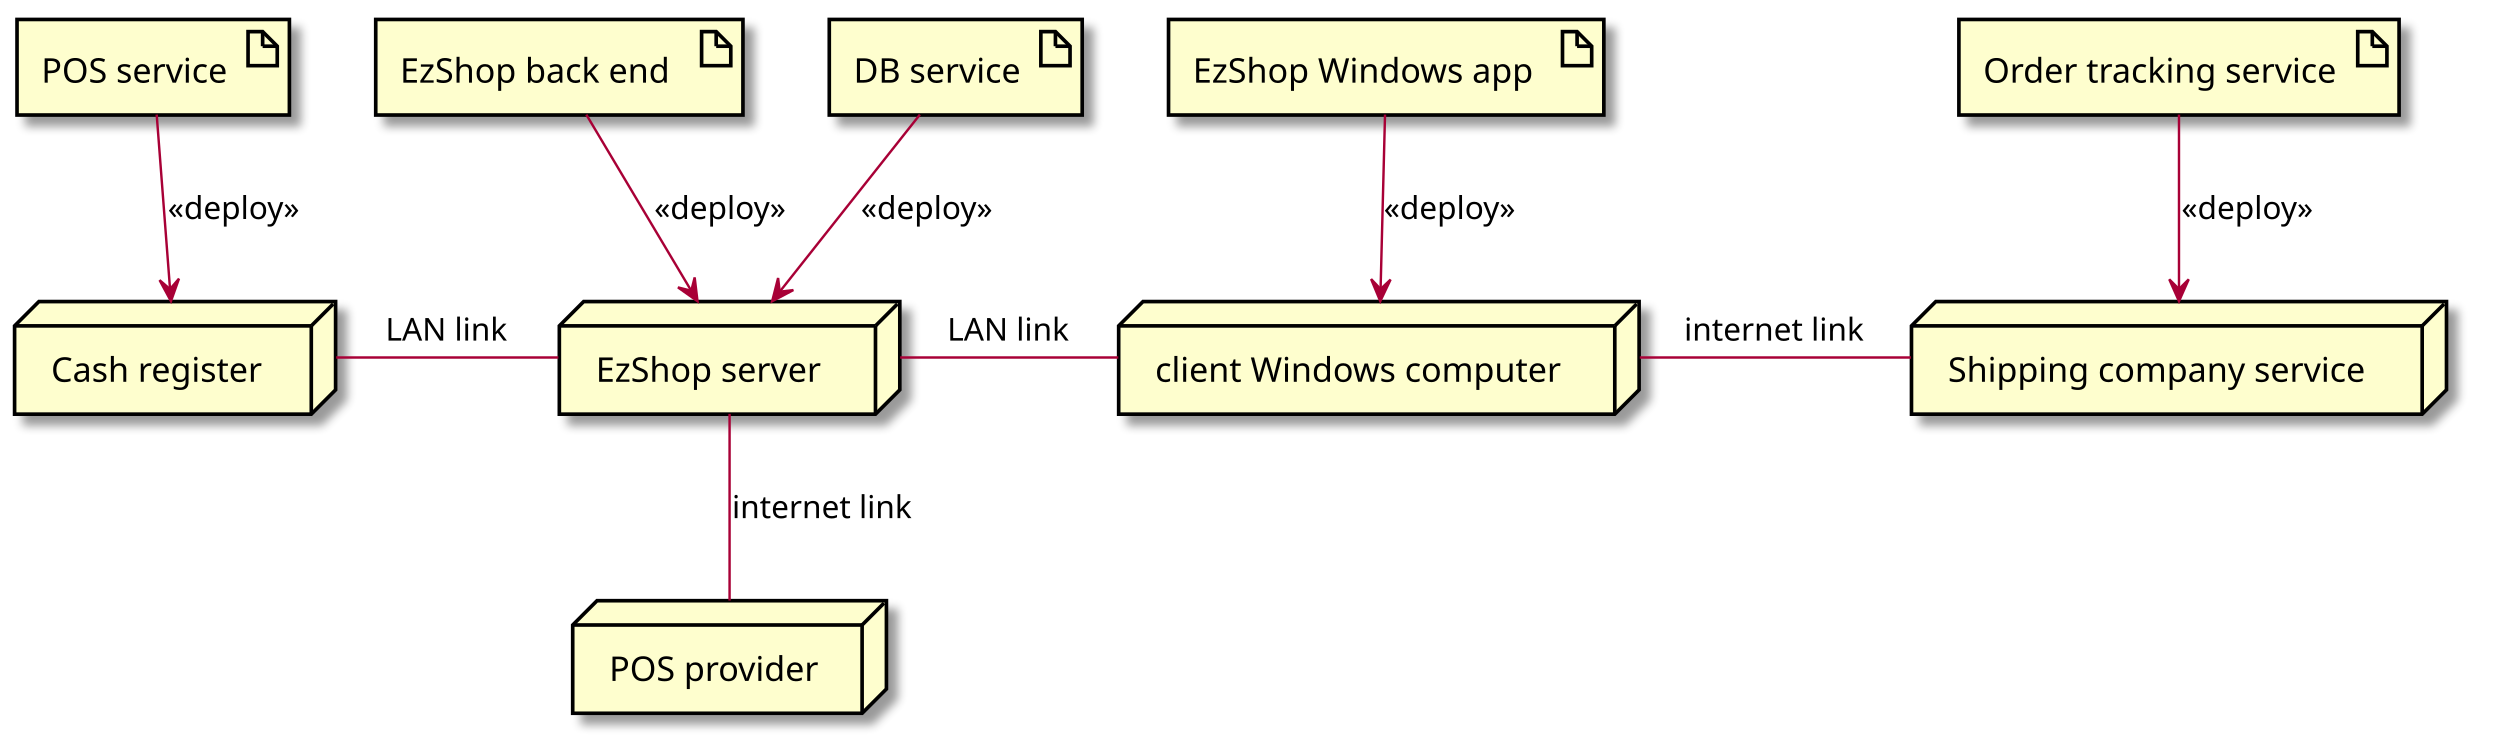
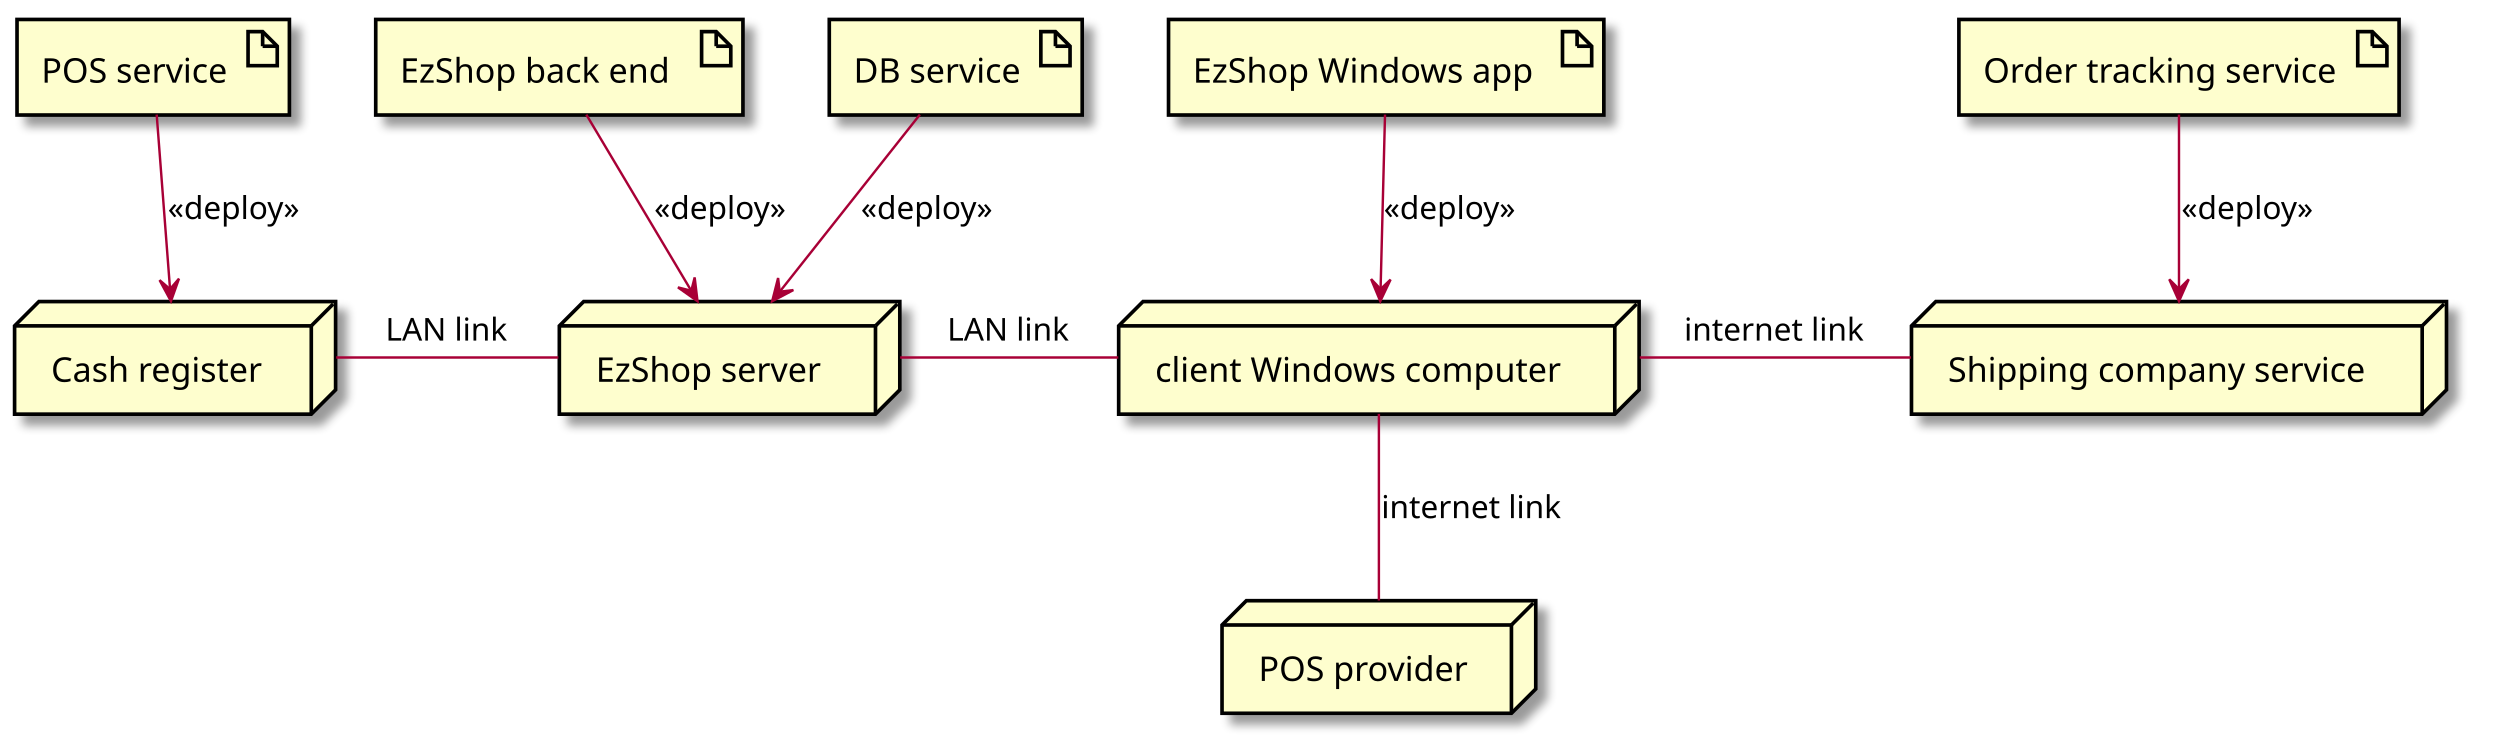
<svg xmlns="http://www.w3.org/2000/svg" contentScriptType="application/ecmascript" contentStyleType="text/css" height="305px" preserveAspectRatio="none" style="width:1028px;height:305px;background:#FCF7F2;" version="1.1" viewBox="0 0 1028 305" width="1028px" zoomAndPan="magnify">
  <defs>
-     <filter height="300%" id="fjqqun2otraqz" width="300%" x="-1" y="-1">
+     <filter height="300%" id="f14ad73mbvijuw" width="300%" x="-1" y="-1">
      <feGaussianBlur result="blurOut" stdDeviation="2.0" />
      <feColorMatrix in="blurOut" result="blurOut2" type="matrix" values="0 0 0 0 0 0 0 0 0 0 0 0 0 0 0 0 0 0 .4 0" />
      <feOffset dx="4.0" dy="4.0" in="blurOut2" result="blurOut3" />
      <feBlend in="SourceGraphic" in2="blurOut3" mode="normal" />
    </filter>
  </defs>
  <g>
-     <rect fill="#FEFECE" filter="url(#fjqqun2otraqz)" height="39.297" style="stroke: #000000; stroke-width: 1.5;" width="112" x="7" y="8" />
+     <rect fill="#FEFECE" filter="url(#f14ad73mbvijuw)" height="39.297" style="stroke: #000000; stroke-width: 1.5;" width="112" x="7" y="8" />
    <polygon fill="#FEFECE" points="102,13,102,27,114,27,114,19,108,13,102,13" style="stroke: #000000; stroke-width: 1.5;" />
    <line style="stroke: #000000; stroke-width: 1.5;" x1="108" x2="108" y1="13" y2="19" />
    <line style="stroke: #000000; stroke-width: 1.5;" x1="114" x2="108" y1="19" y2="19" />
    <text fill="#000000" font-family="sans-serif" font-size="14" lengthAdjust="spacingAndGlyphs" textLength="82" x="17" y="33.995">POS service</text>
-     <rect fill="#FEFECE" filter="url(#fjqqun2otraqz)" height="39.297" style="stroke: #000000; stroke-width: 1.5;" width="179" x="480.5" y="8" />
+     <rect fill="#FEFECE" filter="url(#f14ad73mbvijuw)" height="39.297" style="stroke: #000000; stroke-width: 1.5;" width="179" x="480.5" y="8" />
    <polygon fill="#FEFECE" points="642.5,13,642.5,27,654.5,27,654.5,19,648.5,13,642.5,13" style="stroke: #000000; stroke-width: 1.5;" />
    <line style="stroke: #000000; stroke-width: 1.5;" x1="648.5" x2="648.5" y1="13" y2="19" />
    <line style="stroke: #000000; stroke-width: 1.5;" x1="654.5" x2="648.5" y1="19" y2="19" />
    <text fill="#000000" font-family="sans-serif" font-size="14" lengthAdjust="spacingAndGlyphs" textLength="149" x="490.5" y="33.995">EzShop Windows app</text>
-     <rect fill="#FEFECE" filter="url(#fjqqun2otraqz)" height="39.297" style="stroke: #000000; stroke-width: 1.5;" width="181" x="805.5" y="8" />
+     <rect fill="#FEFECE" filter="url(#f14ad73mbvijuw)" height="39.297" style="stroke: #000000; stroke-width: 1.5;" width="181" x="805.5" y="8" />
    <polygon fill="#FEFECE" points="969.5,13,969.5,27,981.5,27,981.5,19,975.5,13,969.5,13" style="stroke: #000000; stroke-width: 1.5;" />
    <line style="stroke: #000000; stroke-width: 1.5;" x1="975.5" x2="975.5" y1="13" y2="19" />
    <line style="stroke: #000000; stroke-width: 1.5;" x1="981.5" x2="975.5" y1="19" y2="19" />
    <text fill="#000000" font-family="sans-serif" font-size="14" lengthAdjust="spacingAndGlyphs" textLength="151" x="815.5" y="33.995">Order tracking service</text>
-     <rect fill="#FEFECE" filter="url(#fjqqun2otraqz)" height="39.297" style="stroke: #000000; stroke-width: 1.5;" width="104" x="341" y="8" />
+     <rect fill="#FEFECE" filter="url(#f14ad73mbvijuw)" height="39.297" style="stroke: #000000; stroke-width: 1.5;" width="104" x="341" y="8" />
    <polygon fill="#FEFECE" points="428,13,428,27,440,27,440,19,434,13,428,13" style="stroke: #000000; stroke-width: 1.5;" />
    <line style="stroke: #000000; stroke-width: 1.5;" x1="434" x2="434" y1="13" y2="19" />
    <line style="stroke: #000000; stroke-width: 1.5;" x1="440" x2="434" y1="19" y2="19" />
    <text fill="#000000" font-family="sans-serif" font-size="14" lengthAdjust="spacingAndGlyphs" textLength="74" x="351" y="33.995">DB service</text>
-     <rect fill="#FEFECE" filter="url(#fjqqun2otraqz)" height="39.297" style="stroke: #000000; stroke-width: 1.5;" width="151" x="154.5" y="8" />
+     <rect fill="#FEFECE" filter="url(#f14ad73mbvijuw)" height="39.297" style="stroke: #000000; stroke-width: 1.5;" width="151" x="154.5" y="8" />
    <polygon fill="#FEFECE" points="288.5,13,288.5,27,300.5,27,300.5,19,294.5,13,288.5,13" style="stroke: #000000; stroke-width: 1.5;" />
    <line style="stroke: #000000; stroke-width: 1.5;" x1="294.5" x2="294.5" y1="13" y2="19" />
    <line style="stroke: #000000; stroke-width: 1.5;" x1="300.5" x2="294.5" y1="19" y2="19" />
    <text fill="#000000" font-family="sans-serif" font-size="14" lengthAdjust="spacingAndGlyphs" textLength="121" x="164.5" y="33.995">EzShop back end</text>
-     <polygon fill="#FEFECE" filter="url(#fjqqun2otraqz)" points="6,134,16,124,138,124,138,160.297,128,170.297,6,170.297,6,134" style="stroke: #000000; stroke-width: 1.5;" />
+     <polygon fill="#FEFECE" filter="url(#f14ad73mbvijuw)" points="6,134,16,124,138,124,138,160.297,128,170.297,6,170.297,6,134" style="stroke: #000000; stroke-width: 1.5;" />
    <line style="stroke: #000000; stroke-width: 1.5;" x1="128" x2="137" y1="134" y2="125" />
    <line style="stroke: #000000; stroke-width: 1.5;" x1="6" x2="128" y1="134" y2="134" />
    <line style="stroke: #000000; stroke-width: 1.5;" x1="128" x2="128" y1="134" y2="170.297" />
    <text fill="#000000" font-family="sans-serif" font-size="14" lengthAdjust="spacingAndGlyphs" textLength="92" x="21" y="156.995">Cash register</text>
-     <polygon fill="#FEFECE" filter="url(#fjqqun2otraqz)" points="460,134,470,124,674,124,674,160.297,664,170.297,460,170.297,460,134" style="stroke: #000000; stroke-width: 1.5;" />
+     <polygon fill="#FEFECE" filter="url(#f14ad73mbvijuw)" points="460,134,470,124,674,124,674,160.297,664,170.297,460,170.297,460,134" style="stroke: #000000; stroke-width: 1.5;" />
    <line style="stroke: #000000; stroke-width: 1.5;" x1="664" x2="673" y1="134" y2="125" />
    <line style="stroke: #000000; stroke-width: 1.5;" x1="460" x2="664" y1="134" y2="134" />
    <line style="stroke: #000000; stroke-width: 1.5;" x1="664" x2="664" y1="134" y2="170.297" />
    <text fill="#000000" font-family="sans-serif" font-size="14" lengthAdjust="spacingAndGlyphs" textLength="174" x="475" y="156.995">client Windows computer</text>
-     <polygon fill="#FEFECE" filter="url(#fjqqun2otraqz)" points="786,134,796,124,1006,124,1006,160.297,996,170.297,786,170.297,786,134" style="stroke: #000000; stroke-width: 1.5;" />
+     <polygon fill="#FEFECE" filter="url(#f14ad73mbvijuw)" points="786,134,796,124,1006,124,1006,160.297,996,170.297,786,170.297,786,134" style="stroke: #000000; stroke-width: 1.5;" />
    <line style="stroke: #000000; stroke-width: 1.5;" x1="996" x2="1005" y1="134" y2="125" />
    <line style="stroke: #000000; stroke-width: 1.5;" x1="786" x2="996" y1="134" y2="134" />
    <line style="stroke: #000000; stroke-width: 1.5;" x1="996" x2="996" y1="134" y2="170.297" />
    <text fill="#000000" font-family="sans-serif" font-size="14" lengthAdjust="spacingAndGlyphs" textLength="180" x="801" y="156.995">Shipping company service</text>
-     <polygon fill="#FEFECE" filter="url(#fjqqun2otraqz)" points="230,134,240,124,370,124,370,160.297,360,170.297,230,170.297,230,134" style="stroke: #000000; stroke-width: 1.5;" />
+     <polygon fill="#FEFECE" filter="url(#f14ad73mbvijuw)" points="230,134,240,124,370,124,370,160.297,360,170.297,230,170.297,230,134" style="stroke: #000000; stroke-width: 1.5;" />
    <line style="stroke: #000000; stroke-width: 1.5;" x1="360" x2="369" y1="134" y2="125" />
    <line style="stroke: #000000; stroke-width: 1.5;" x1="230" x2="360" y1="134" y2="134" />
    <line style="stroke: #000000; stroke-width: 1.5;" x1="360" x2="360" y1="134" y2="170.297" />
    <text fill="#000000" font-family="sans-serif" font-size="14" lengthAdjust="spacingAndGlyphs" textLength="100" x="245" y="156.995">EzShop server</text>
-     <polygon fill="#FEFECE" filter="url(#fjqqun2otraqz)" points="235.5,257,245.5,247,364.5,247,364.5,283.297,354.5,293.297,235.5,293.297,235.5,257" style="stroke: #000000; stroke-width: 1.5;" />
-     <line style="stroke: #000000; stroke-width: 1.5;" x1="354.5" x2="363.5" y1="257" y2="248" />
-     <line style="stroke: #000000; stroke-width: 1.5;" x1="235.5" x2="354.5" y1="257" y2="257" />
-     <line style="stroke: #000000; stroke-width: 1.5;" x1="354.5" x2="354.5" y1="257" y2="293.297" />
-     <text fill="#000000" font-family="sans-serif" font-size="14" lengthAdjust="spacingAndGlyphs" textLength="89" x="250.5" y="279.995">POS provider</text>
+     <polygon fill="#FEFECE" filter="url(#f14ad73mbvijuw)" points="502.5,257,512.5,247,631.5,247,631.5,283.297,621.5,293.297,502.5,293.297,502.5,257" style="stroke: #000000; stroke-width: 1.5;" />
+     <line style="stroke: #000000; stroke-width: 1.5;" x1="621.5" x2="630.5" y1="257" y2="248" />
+     <line style="stroke: #000000; stroke-width: 1.5;" x1="502.5" x2="621.5" y1="257" y2="257" />
+     <line style="stroke: #000000; stroke-width: 1.5;" x1="621.5" x2="621.5" y1="257" y2="293.297" />
+     <text fill="#000000" font-family="sans-serif" font-size="14" lengthAdjust="spacingAndGlyphs" textLength="89" x="517.5" y="279.995">POS provider</text>
    <path d="M64.43,47.12 C65.9,66.41 68.23,96.76 69.91,118.75 " fill="none" id="POS-&gt;CashRegister" style="stroke: #A80036; stroke-width: 1.0;" />
    <polygon fill="#A80036" points="70.3,123.86,73.594,114.578,69.914,118.875,65.618,115.195,70.3,123.86" style="stroke: #A80036; stroke-width: 1.0;" />
    <text fill="#000000" font-family="sans-serif" font-size="13" lengthAdjust="spacingAndGlyphs" textLength="58" x="69" y="90.067">«deploy»</text>
    <path d="M569.52,47.12 C569.03,66.41 568.26,96.76 567.7,118.75 " fill="none" id="EzShopWinApp-&gt;ClientPC" style="stroke: #A80036; stroke-width: 1.0;" />
    <polygon fill="#A80036" points="567.57,123.86,571.8,114.966,567.698,118.862,563.803,114.76,567.57,123.86" style="stroke: #A80036; stroke-width: 1.0;" />
    <text fill="#000000" font-family="sans-serif" font-size="13" lengthAdjust="spacingAndGlyphs" textLength="58" x="569" y="90.067">«deploy»</text>
    <path d="M896,47.12 C896,66.41 896,96.76 896,118.75 " fill="none" id="OrderTracking-&gt;ShippingService" style="stroke: #A80036; stroke-width: 1.0;" />
    <polygon fill="#A80036" points="896,123.86,900,114.86,896,118.86,892,114.86,896,123.86" style="stroke: #A80036; stroke-width: 1.0;" />
    <text fill="#000000" font-family="sans-serif" font-size="13" lengthAdjust="spacingAndGlyphs" textLength="58" x="897" y="90.067">«deploy»</text>
    <path d="M378.26,47.12 C362.74,66.73 338.16,97.78 320.7,119.85 " fill="none" id="DBService-&gt;EzShopServer" style="stroke: #A80036; stroke-width: 1.0;" />
    <polygon fill="#A80036" points="317.52,123.86,326.235,119.273,320.617,119.935,319.955,114.317,317.52,123.86" style="stroke: #A80036; stroke-width: 1.0;" />
    <text fill="#000000" font-family="sans-serif" font-size="13" lengthAdjust="spacingAndGlyphs" textLength="58" x="354" y="90.067">«deploy»</text>
    <path d="M241.09,47.12 C252.68,66.57 270.97,97.27 284.09,119.3 " fill="none" id="EzShopBackEnd-&gt;EzShopServer" style="stroke: #A80036; stroke-width: 1.0;" />
    <polygon fill="#A80036" points="286.81,123.86,285.648,114.08,284.254,119.562,278.772,118.169,286.81,123.86" style="stroke: #A80036; stroke-width: 1.0;" />
    <text fill="#000000" font-family="sans-serif" font-size="13" lengthAdjust="spacingAndGlyphs" textLength="58" x="269" y="90.067">«deploy»</text>
    <path d="M138.25,147 C166.92,147 200.49,147 229.6,147 " fill="none" id="CashRegister-EzShopServer" style="stroke: #A80036; stroke-width: 1.0;" />
    <text fill="#000000" font-family="sans-serif" font-size="13" lengthAdjust="spacingAndGlyphs" textLength="51" x="158.5" y="140.067">LAN link</text>
    <path d="M370.15,147 C397.58,147 429.64,147 459.84,147 " fill="none" id="EzShopServer-ClientPC" style="stroke: #A80036; stroke-width: 1.0;" />
    <text fill="#000000" font-family="sans-serif" font-size="13" lengthAdjust="spacingAndGlyphs" textLength="51" x="389.5" y="140.067">LAN link</text>
    <path d="M674.27,147 C709.99,147 749.83,147 785.77,147 " fill="none" id="ClientPC-ShippingService" style="stroke: #A80036; stroke-width: 1.0;" />
    <text fill="#000000" font-family="sans-serif" font-size="13" lengthAdjust="spacingAndGlyphs" textLength="75" x="692.5" y="140.067">internet link</text>
-     <path d="M300,170.19 C300,192.03 300,225.16 300,246.95 " fill="none" id="EzShopServer-pos" style="stroke: #A80036; stroke-width: 1.0;" />
-     <text fill="#000000" font-family="sans-serif" font-size="13" lengthAdjust="spacingAndGlyphs" textLength="75" x="301" y="213.067">internet link</text>
+     <path d="M567,170.19 C567,192.03 567,225.16 567,246.95 " fill="none" id="ClientPC-pos" style="stroke: #A80036; stroke-width: 1.0;" />
+     <text fill="#000000" font-family="sans-serif" font-size="13" lengthAdjust="spacingAndGlyphs" textLength="75" x="568" y="213.067">internet link</text>
  </g>
</svg>
